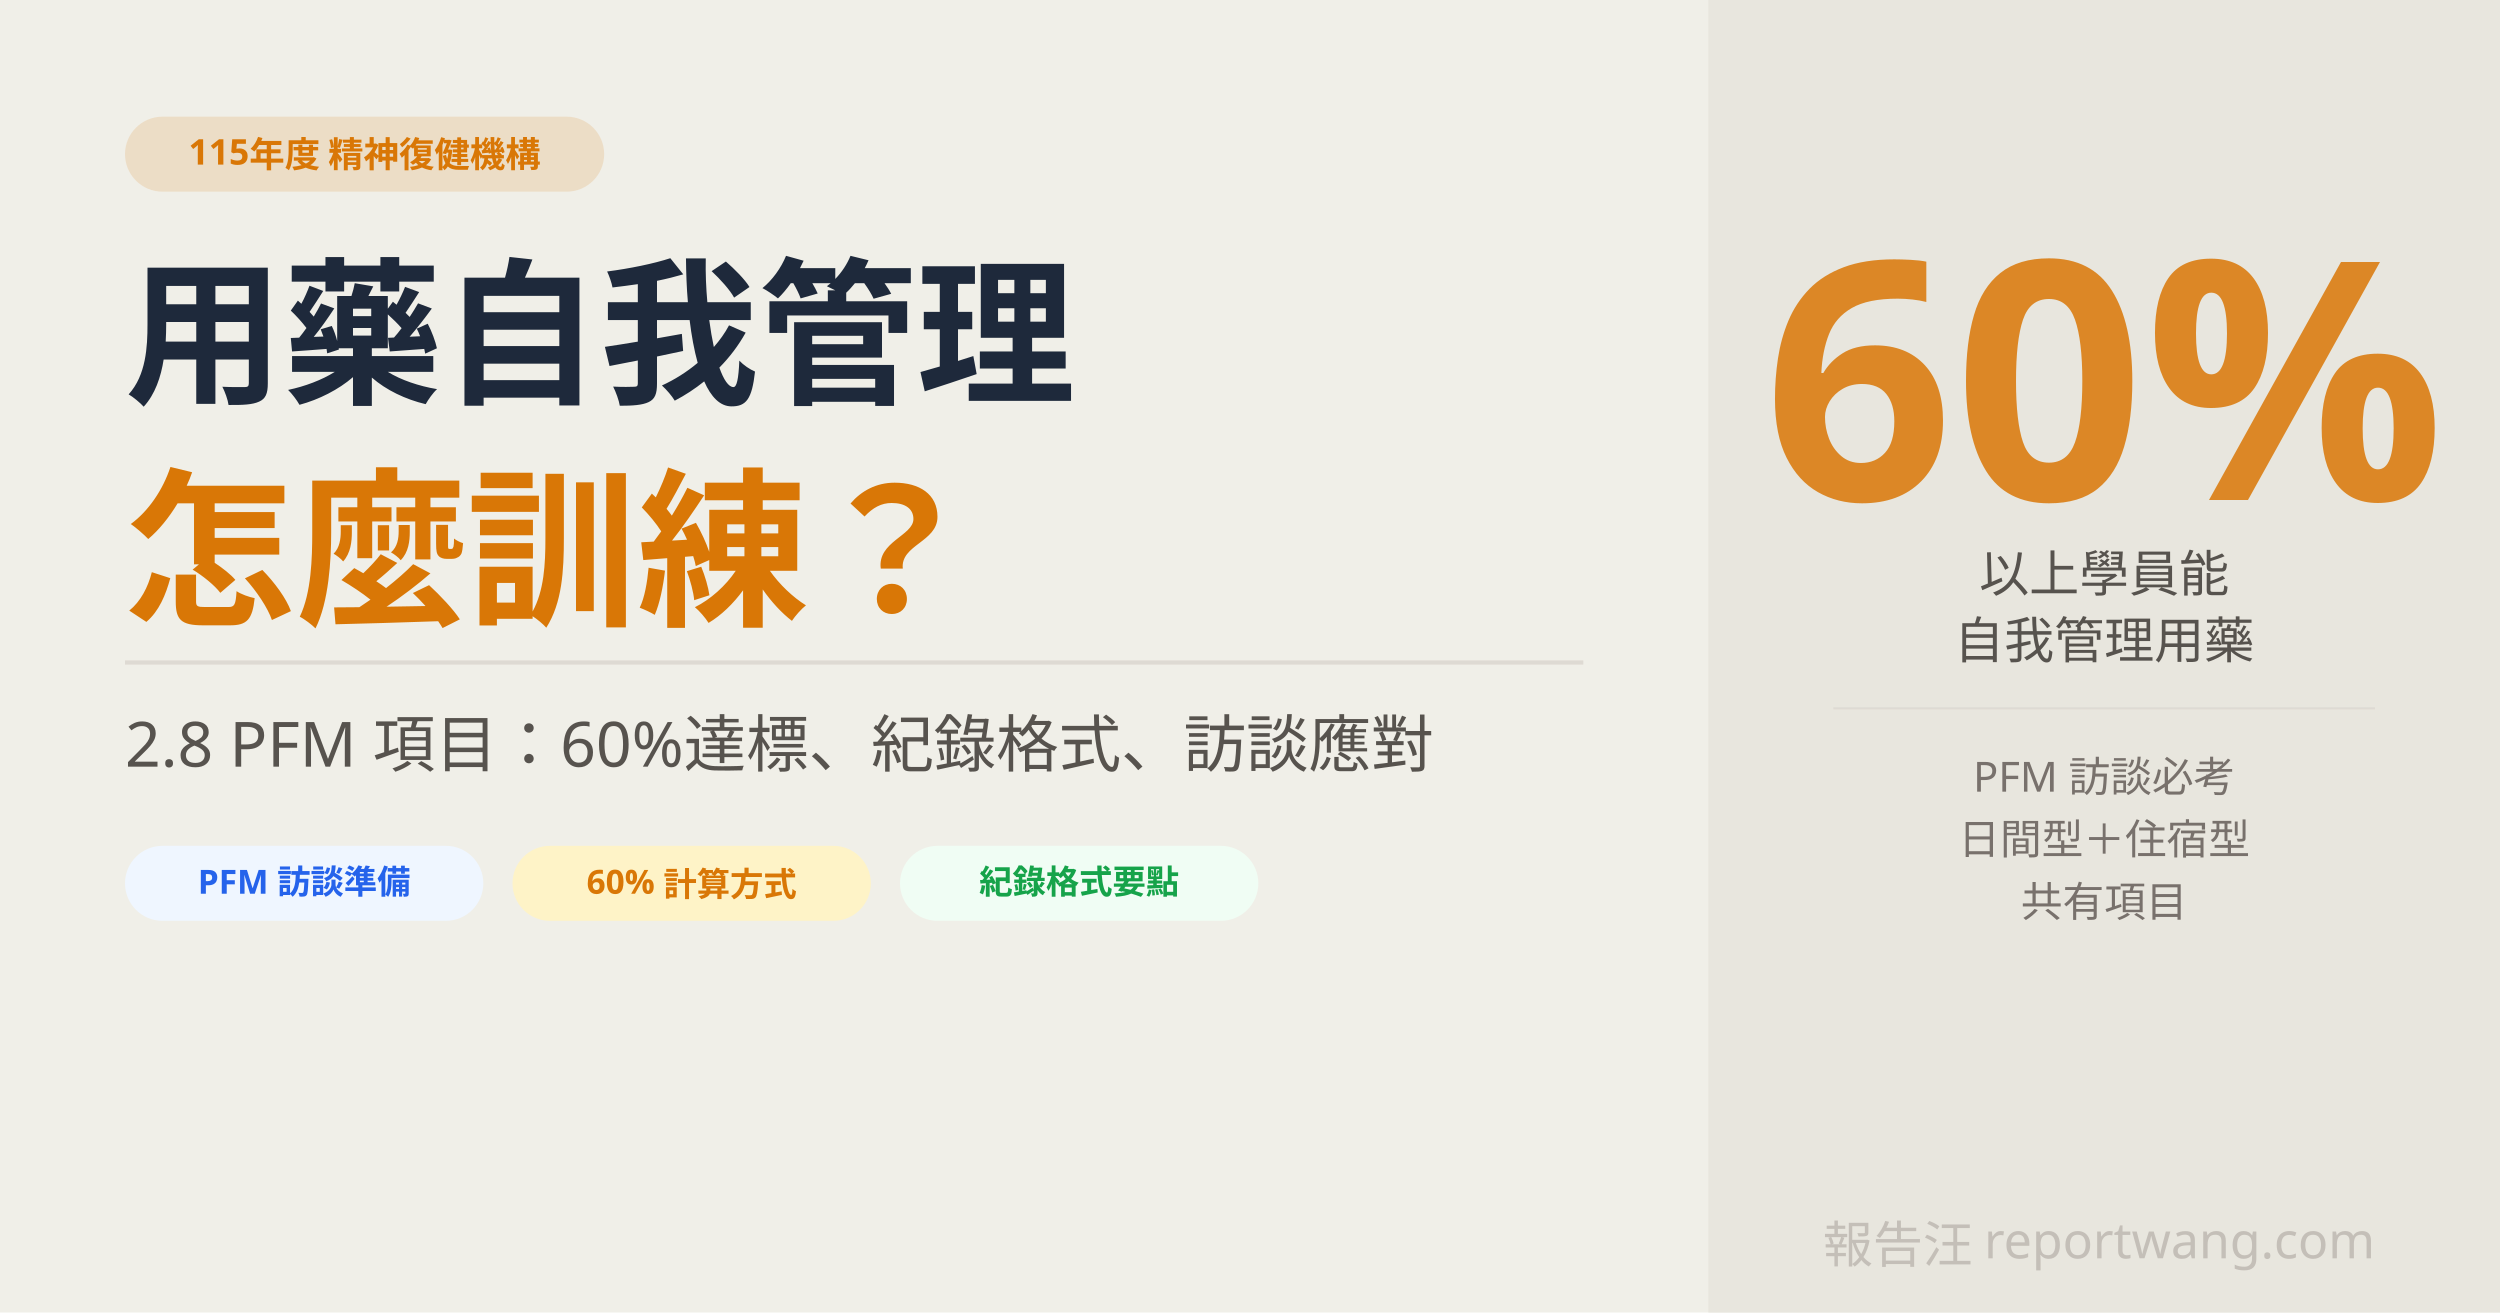
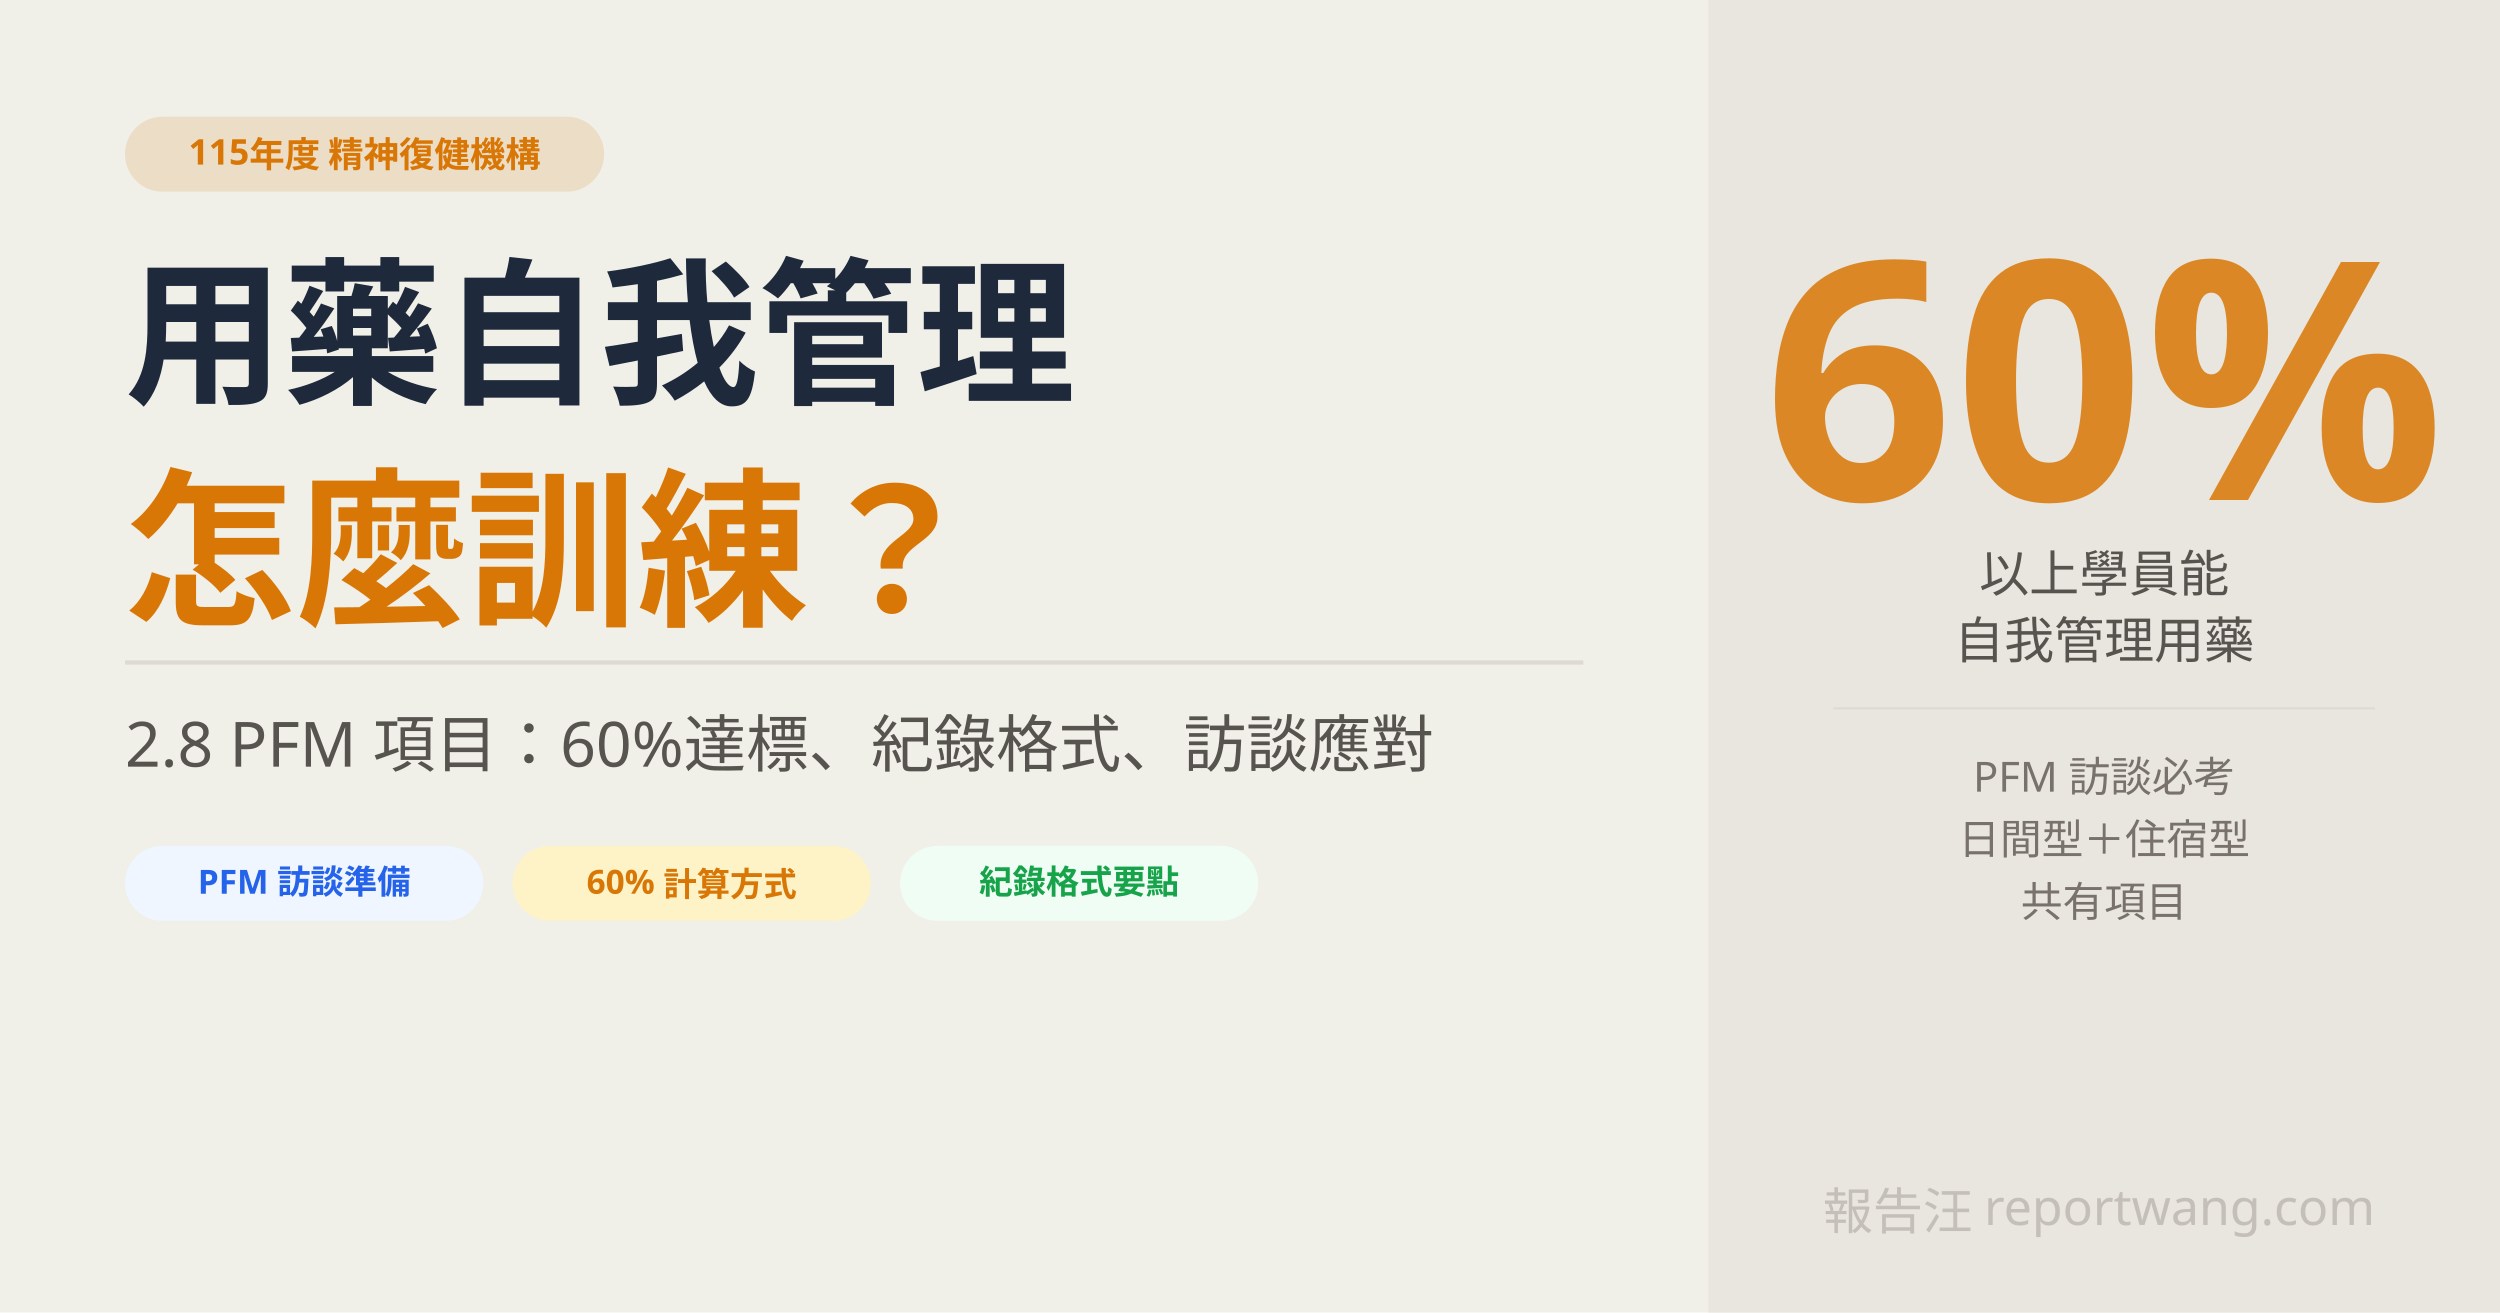
<svg xmlns="http://www.w3.org/2000/svg" width="1200" height="630" viewBox="0 0 1200 630" font-family="'Noto Sans TC', sans-serif">
  <rect width="1200" height="630" fill="#f0efe8" />
  <rect x="820" y="0" width="380" height="630" fill="#e8e6de" />
  <text x="1010" y="240" text-anchor="middle" font-size="160" fill="#d97706" opacity="0.85" font-weight="900">60%</text>
  <text x="1010" y="284" text-anchor="middle" font-size="24" fill="#57534e">以上學員能</text>
  <text x="1010" y="316" text-anchor="middle" font-size="24" fill="#57534e">自我管理用藥</text>
  <line x1="880" y1="340" x2="1140" y2="340" stroke="#dedad3" stroke-width="1" />
  <text x="1010" y="380" text-anchor="middle" font-size="20" fill="#78716c">PFM 訪談必考</text>
  <text x="1010" y="410" text-anchor="middle" font-size="20" fill="#78716c">日間型＋住宿型</text>
  <text x="1010" y="440" text-anchor="middle" font-size="20" fill="#78716c">共有項目</text>
  <rect x="60" y="56" width="230" height="36" rx="18" fill="#d97706" opacity="0.15" />
  <text x="175" y="79" text-anchor="middle" font-size="17" fill="#d97706" font-weight="600">115年度 精神復健機構</text>
  <text x="60" y="188" font-size="76" fill="#1e293b" font-weight="900">用藥自我管理</text>
  <text x="60" y="294" font-size="82" fill="#d97706" font-weight="900">怎麼訓練？</text>
  <line x1="60" y1="318" x2="760" y2="318" stroke="#dedad3" stroke-width="2" />
  <text x="60" y="368" font-size="30" fill="#57534e">2.8 PFM 項目：60%達標、紀錄格式、訪談應對</text>
  <rect x="60" y="406" width="172" height="36" rx="18" fill="#eff6ff" />
  <text x="146" y="429" text-anchor="middle" font-size="16" fill="#2563eb" font-weight="600">PFM 訪談準備</text>
  <rect x="246" y="406" width="172" height="36" rx="18" fill="#fef3c7" />
  <text x="332" y="429" text-anchor="middle" font-size="16" fill="#d97706" font-weight="600">60% 計算方式</text>
  <rect x="432" y="406" width="172" height="36" rx="18" fill="#f0fdf4" />
  <text x="518" y="429" text-anchor="middle" font-size="16" fill="#16a34a" font-weight="600">紀錄格式要點</text>
-   <text x="1140" y="606" font-size="24" fill="#c4bfb8" text-anchor="end" font-weight="400">報告汪 reportwang.com</text>
+   <text x="1140" y="590" font-size="24" fill="#c4bfb8" text-anchor="end" font-weight="400">報告汪 reportwang.com</text>
</svg>
